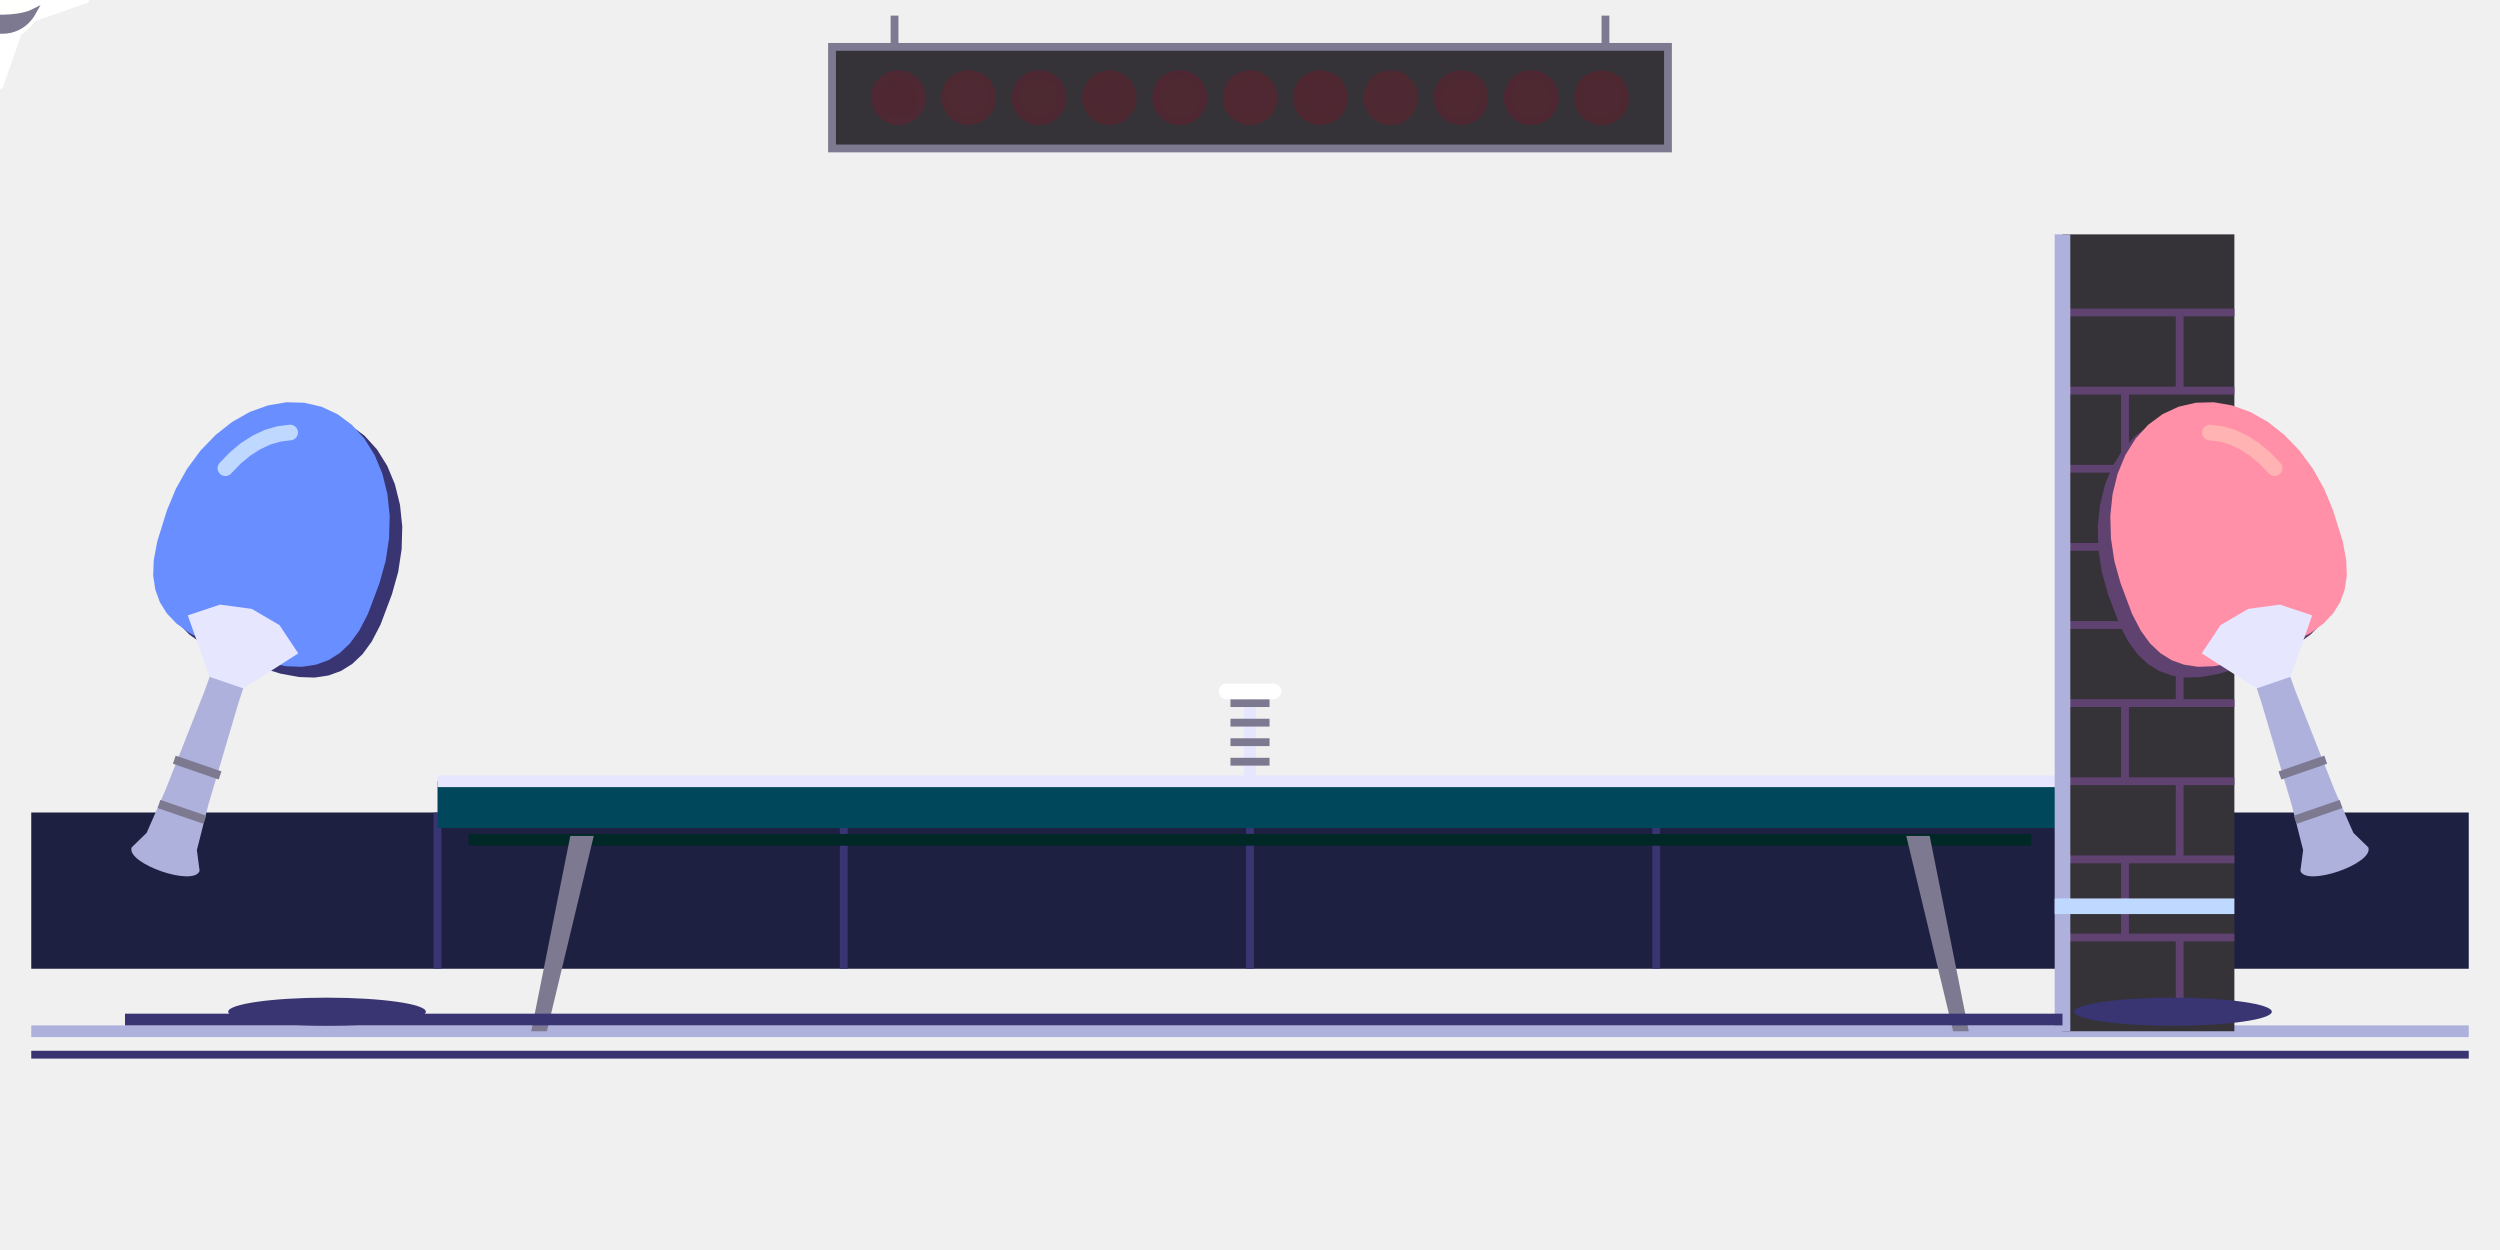
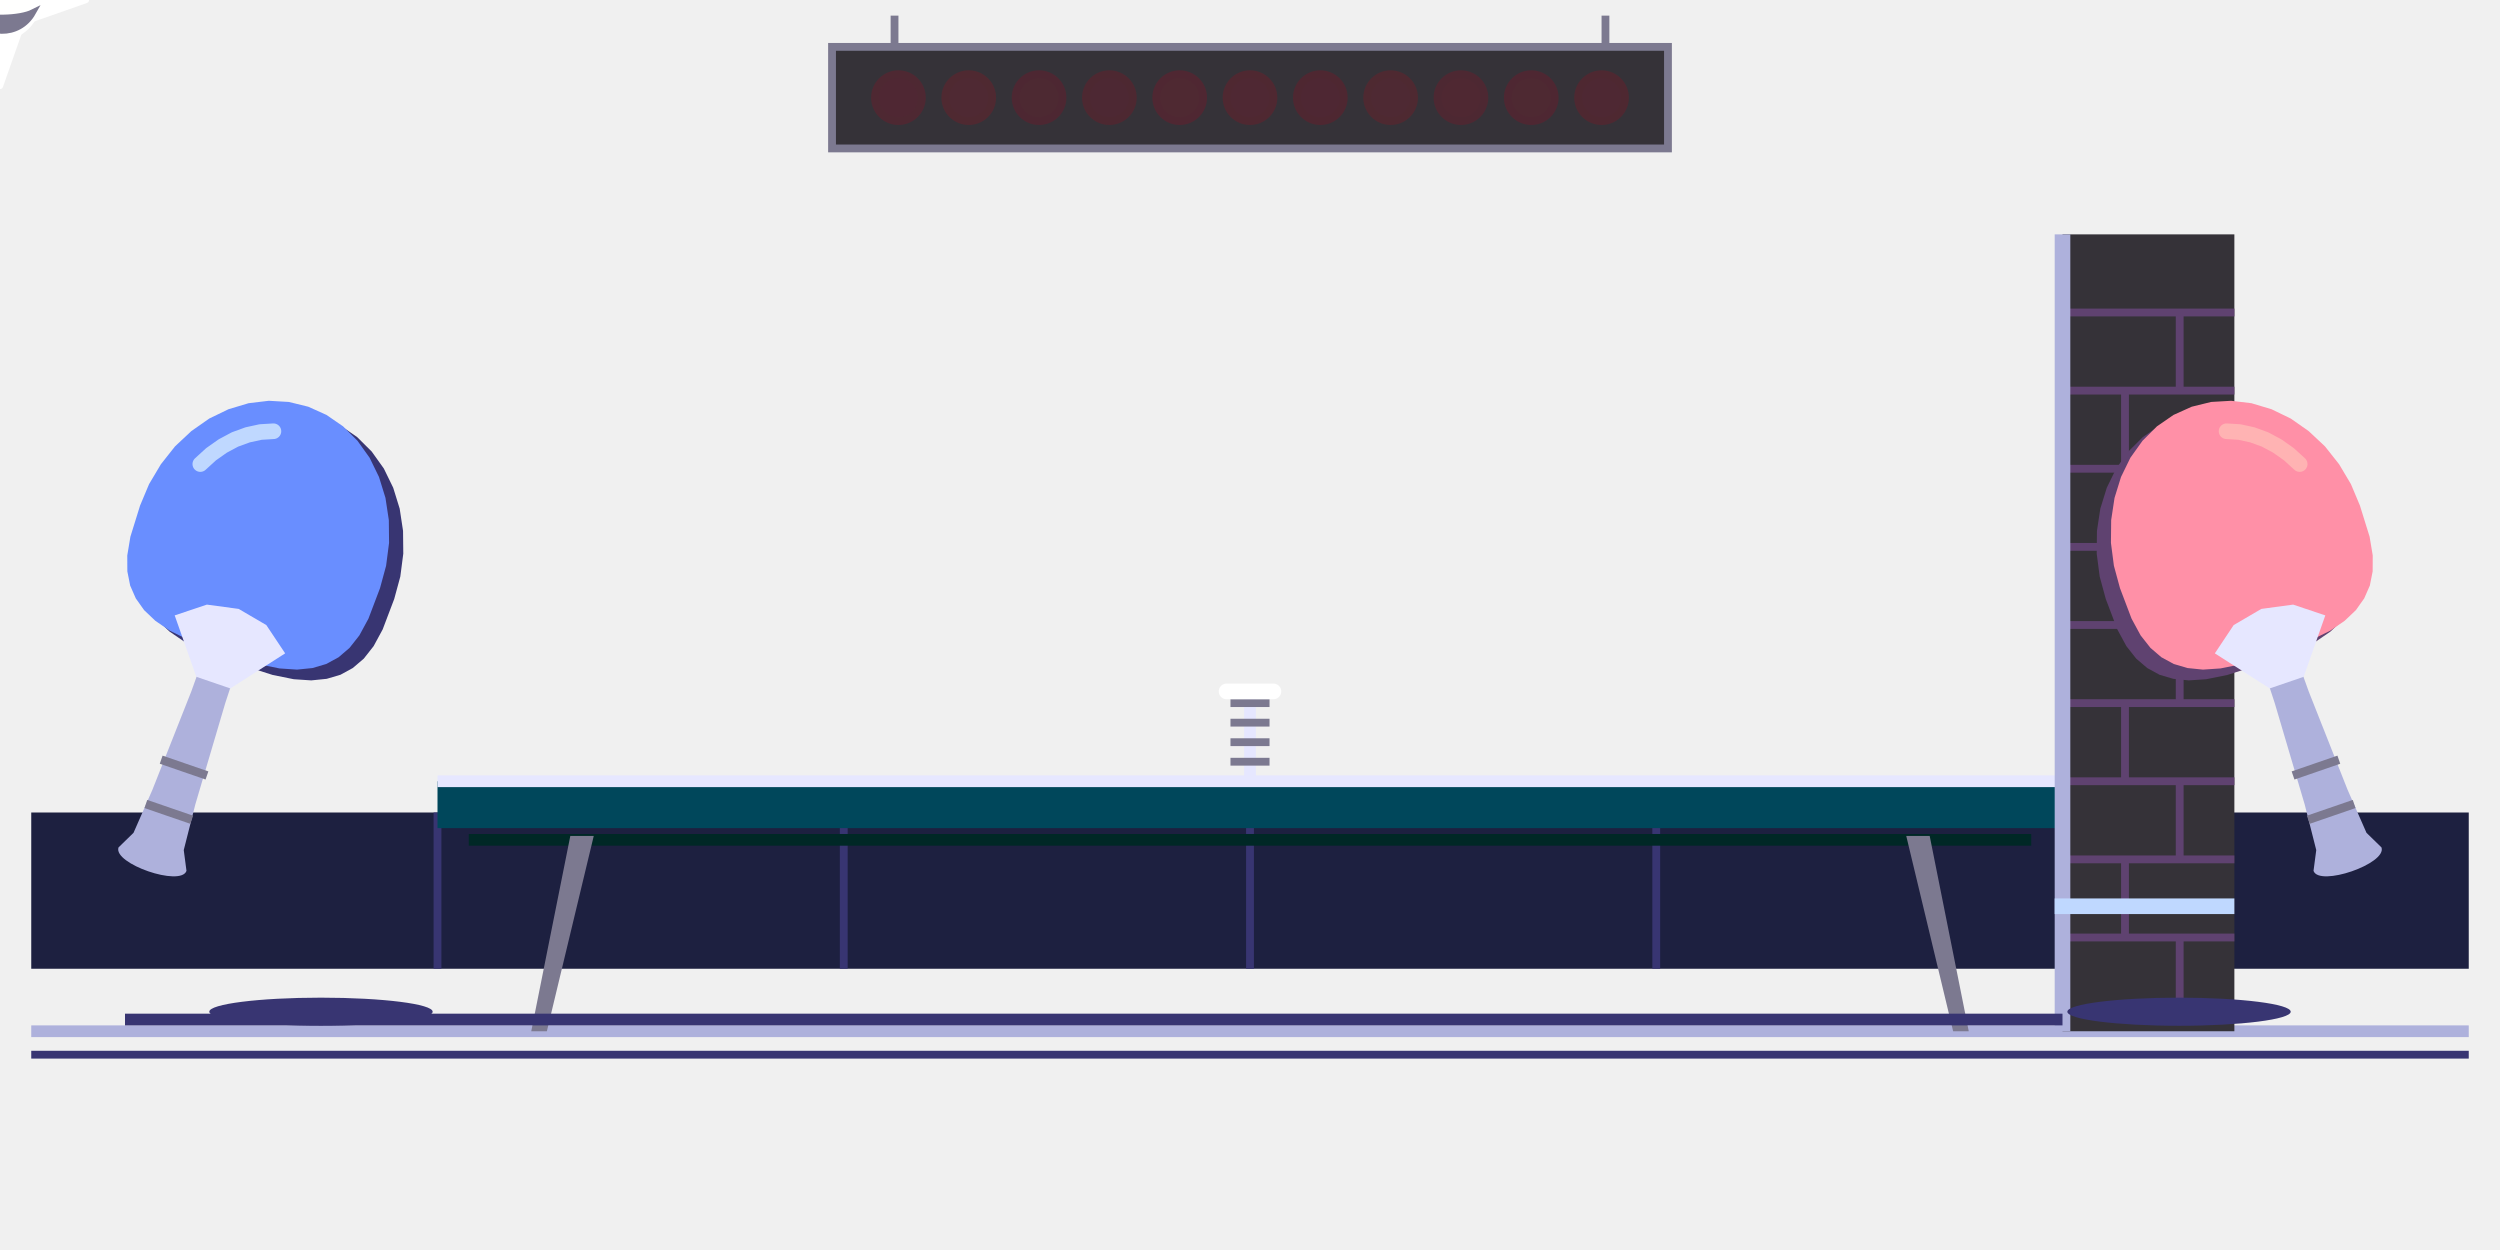
<svg xmlns="http://www.w3.org/2000/svg" version="1.1" x="0" y="0" width="320" height="160" viewBox="0 0 320 160">
  <g id="arena">
    <rect id="barrier" x="4" y="104" width="312" height="20" fill="#1D2040" />
    <path id="barrier_seams" d="M55.5 104 L56.5 104 L56.5 124 L55.5 124 L55.5 104 L107.5 104 L108.5 104 L108.5 124 L107.5 124 L107.5 104 L159.5 104 L160.5 104 L160.5 124 L159.5 124 L159.5 104 L211.5 104 L212.5 104 L212.5 124 L211.5 124 L211.5 104 L263.5 104 L264.5 104 L264.5 124 L263.5 124 L263.5 104 L211.5 104 L159.5 104 L107.5 104 L55.5 104 Z" fill="#383572" />
    <line id="floor" x1="4" y1="132" x2="316" y2="132" stroke="#AEB1DC" stroke-width="1.5" />
    <line id="lip" x1="4" y1="135" x2="316" y2="135" stroke="#383572" stroke-width="1" />
  </g>
  <g id="table">
    <g id="tabletop">
      <rect id="slab" x="56" y="100" width="208" height="6" fill="#00475B" />
      <line id="edge" x1="56" y1="100" x2="264" y2="100" stroke="#E6E7FF" stroke-width="1.5" />
      <line id="underside" x1="60" y1="107.5" x2="260" y2="107.5" stroke="#002826" stroke-width="1.5" />
    </g>
    <g id="legL">
      <path id="legLd" d="M76 107 L70 132 L68 132 L73 107 Z" fill="#7C7990" />
    </g>
    <g id="legR">
      <path id="legRd" d="M244 107 L250 132 L252 132 L247 107 Z" fill="#7C7990" />
    </g>
    <g id="net">
      <line id="netpost" x1="160" y1="88" x2="160" y2="100" stroke="#E6E7FF" stroke-width="1.5" />
      <path id="netmesh" d="M157.5 89.5 L162.5 89.5 L162.5 90.5 L157.5 90.5 L157.5 89.5 L157.5 92 L162.5 92 L162.5 93 L157.5 93 L157.5 92 L157.5 94.5 L162.5 94.5 L162.5 95.5 L157.5 95.5 L157.5 94.5 L157.5 97 L162.5 97 L162.5 98 L157.5 98 L157.5 97 L157.5 94.5 L157.5 92 L157.5 89.5 Z" fill="#7C7990" />
      <line id="nettape" x1="157" y1="88.5" x2="163" y2="88.5" stroke="#FFFFFF" stroke-width="2" stroke-linecap="round" />
    </g>
  </g>
  <g id="wall">
    <rect id="wallface" x="264" y="30" width="22" height="102" fill="#353238" />
    <g id="bricks">
      <line id="brick1" x1="264" y1="40" x2="286" y2="40" stroke="#5F4270" stroke-width="1" />
      <line id="brick2" x1="279" y1="40" x2="279" y2="50" stroke="#5F4270" stroke-width="1" />
      <line id="brick3" x1="264" y1="50" x2="286" y2="50" stroke="#5F4270" stroke-width="1" />
      <line id="brick4" x1="272" y1="50" x2="272" y2="60" stroke="#5F4270" stroke-width="1" />
      <line id="brick5" x1="264" y1="60" x2="286" y2="60" stroke="#5F4270" stroke-width="1" />
      <line id="brick6" x1="279" y1="60" x2="279" y2="70" stroke="#5F4270" stroke-width="1" />
      <line id="brick7" x1="264" y1="70" x2="286" y2="70" stroke="#5F4270" stroke-width="1" />
      <line id="brick8" x1="272" y1="70" x2="272" y2="80" stroke="#5F4270" stroke-width="1" />
      <line id="brick9" x1="264" y1="80" x2="286" y2="80" stroke="#5F4270" stroke-width="1" />
      <line id="brick10" x1="279" y1="80" x2="279" y2="90" stroke="#5F4270" stroke-width="1" />
      <line id="brick11" x1="264" y1="90" x2="286" y2="90" stroke="#5F4270" stroke-width="1" />
      <line id="brick12" x1="272" y1="90" x2="272" y2="100" stroke="#5F4270" stroke-width="1" />
      <line id="brick13" x1="264" y1="100" x2="286" y2="100" stroke="#5F4270" stroke-width="1" />
      <line id="brick14" x1="279" y1="100" x2="279" y2="110" stroke="#5F4270" stroke-width="1" />
      <line id="brick15" x1="264" y1="110" x2="286" y2="110" stroke="#5F4270" stroke-width="1" />
      <line id="brick16" x1="272" y1="110" x2="272" y2="120" stroke="#5F4270" stroke-width="1" />
      <line id="brick17" x1="264" y1="120" x2="286" y2="120" stroke="#5F4270" stroke-width="1" />
      <line id="brick18" x1="279" y1="120" x2="279" y2="130" stroke="#5F4270" stroke-width="1" />
    </g>
    <line id="wallfront" x1="264" y1="30" x2="264" y2="132" stroke="#AEB1DC" stroke-width="2" />
    <line id="tin" x1="263" y1="116" x2="286" y2="116" stroke="#BFD8FF" stroke-width="2" />
    <line id="courtline" x1="16" y1="130.5" x2="264" y2="130.5" stroke="#383572" stroke-width="1.5" />
  </g>
  <g id="shadow">
    <path id="shadowd" d="M5 0 C5 0.72 2.76 1.3 0 1.3 C-2.76 1.3 -5 0.72 -5 0 C-5 -0.72 -2.76 -1.3 0 -1.3 C2.76 -1.3 5 -0.72 5 0 Z" fill="#002826" stroke="#002826" stroke-width="0.5" />
  </g>
  <g id="padL">
-     <path id="padshadowL" d="M54.51 129.5 C54.51 130.49 48.85 131.3 41.86 131.3 C34.88 131.3 29.21 130.49 29.21 129.5 C29.21 128.51 34.88 127.7 41.86 127.7 C48.85 127.7 54.51 128.51 54.51 129.5 Z" fill="#383572" />
+     <path id="padshadowL" d="M55.38 129.5 C55.38 130.49 48.98 131.3 41.08 131.3 C33.19 131.3 26.79 130.49 26.79 129.5 C26.79 128.51 33.19 127.7 41.08 127.7 C48.98 127.7 55.38 128.51 55.38 129.5 Z" fill="#383572" />
    <g id="batL">
-       <path id="handleL" d="M28.53 81.93 L26.16 88.52 L21.19 101.09 L18.77 106.6 L16.85 108.47 C16.14 110.55 24.83 113.55 25.55 111.47 L25.2 108.81 L26.68 102.97 L30.51 90.01 L32.69 83.36 Z" fill="#AEB1DC" />
-       <line id="gripL1" x1="22.31" y1="97.24" x2="28.17" y2="99.26" stroke="#7C7990" stroke-width="1.1" />
-       <line id="gripL2" x1="20.35" y1="102.91" x2="26.22" y2="104.93" stroke="#7C7990" stroke-width="1.1" />
-       <path id="rimL" d="M50.17 76.06 L50.97 73.2 L51.41 70.29 L51.49 67.4 L51.2 64.62 L50.55 62 L49.56 59.62 L48.25 57.52 L46.65 55.76 L44.8 54.39 L42.75 53.44 L40.55 52.93 L38.25 52.87 L35.91 53.27 L33.58 54.11 L31.33 55.38 L29.21 57.05 L27.27 59.06 L25.56 61.38 L24.12 63.95 L22.98 66.7 L21.74 70.68 L21.29 73.07 L21.22 75.08 L21.49 76.85 L22.07 78.45 L22.97 79.9 L24.21 81.2 L25.84 82.39 L27.99 83.5 L31.89 84.97 L35.88 86.22 L38.26 86.66 L40.27 86.73 L42.05 86.46 L43.65 85.88 L45.09 84.98 L46.4 83.74 L47.58 82.12 L48.7 79.97 Z" fill="#383572" />
-       <path id="bladeL" d="M48.56 74.68 L49.36 71.82 L49.8 68.91 L49.88 66.02 L49.59 63.24 L48.94 60.62 L47.95 58.24 L46.64 56.14 L45.04 54.38 L43.19 53.01 L41.14 52.06 L38.94 51.55 L36.64 51.49 L34.3 51.89 L31.97 52.73 L29.72 54 L27.6 55.67 L25.66 57.68 L23.95 60 L22.51 62.57 L21.37 65.32 L20.13 69.3 L19.68 71.69 L19.61 73.7 L19.88 75.47 L20.46 77.07 L21.36 78.52 L22.6 79.82 L24.23 81.01 L26.38 82.12 L30.28 83.59 L34.27 84.84 L36.65 85.28 L38.66 85.35 L40.44 85.08 L42.04 84.5 L43.48 83.6 L44.79 82.36 L45.97 80.74 L47.09 78.59 Z" fill="#698EFF" />
-       <path id="throatL" d="M26.81 86.63 L24.04 78.77 L28.16 77.39 L32.23 77.94 L35.77 80.01 L38.18 83.63 L31.16 88.12 Z" fill="#E6E7FF" />
-       <path id="sheenL" d="M37.14 55.36 L35.71 55.54 L34.26 55.96 L32.83 56.63 L31.44 57.52 L30.1 58.63 L28.85 59.93" fill="none" stroke="#BFD8FF" stroke-width="2" stroke-linecap="round" stroke-linejoin="round" />
+       <path id="handleL" d="M26.85 81.93 L24.48 88.52 L19.51 101.09 L17.09 106.6 L15.17 108.47 C14.45 110.55 23.15 113.55 23.87 111.47 L23.52 108.81 L25 102.97 L28.83 90.01 L31.01 83.36 Z" fill="#AEB1DC" />
+       <line id="gripL1" x1="20.63" y1="97.24" x2="26.49" y2="99.26" stroke="#7C7990" stroke-width="1.1" />
+       <line id="gripL2" x1="18.67" y1="102.91" x2="24.54" y2="104.93" stroke="#7C7990" stroke-width="1.1" />
+       <path id="rimL" d="M50.46 76.67 L51.24 73.8 L51.62 70.87 L51.59 67.95 L51.16 65.11 L50.33 62.43 L49.13 59.97 L47.58 57.8 L45.72 55.95 L43.61 54.49 L41.28 53.44 L38.8 52.83 L36.23 52.68 L33.63 52.99 L31.07 53.76 L28.61 54.95 L26.31 56.56 L24.22 58.52 L22.41 60.81 L20.9 63.35 L19.74 66.09 L18.51 70.08 L18.11 72.48 L18.12 74.51 L18.48 76.33 L19.2 77.97 L20.26 79.47 L21.7 80.84 L23.56 82.11 L26 83.32 L30.42 84.97 L34.92 86.4 L37.6 86.94 L39.84 87.09 L41.82 86.89 L43.58 86.37 L45.15 85.51 L46.56 84.31 L47.82 82.71 L48.98 80.57 Z" fill="#383572" />
+       <path id="bladeL" d="M48.64 75.29 L49.42 72.42 L49.8 69.49 L49.77 66.57 L49.34 63.73 L48.51 61.05 L47.31 58.59 L45.76 56.42 L43.91 54.57 L41.79 53.11 L39.46 52.06 L36.98 51.45 L34.41 51.3 L31.82 51.61 L29.25 52.38 L26.79 53.57 L24.49 55.18 L22.4 57.14 L20.59 59.43 L19.08 61.97 L17.93 64.71 L16.69 68.7 L16.29 71.1 L16.3 73.13 L16.66 74.95 L17.38 76.59 L18.44 78.09 L19.88 79.46 L21.74 80.73 L24.18 81.94 L28.6 83.59 L33.1 85.02 L35.78 85.56 L38.02 85.71 L40 85.51 L41.76 84.99 L43.34 84.13 L44.74 82.93 L46 81.33 L47.16 79.19 Z" fill="#698EFF" />
+       <path id="throatL" d="M25.13 86.63 L22.36 78.77 L26.48 77.39 L30.55 77.94 L34.09 80.01 L36.5 83.63 L29.48 88.12 Z" fill="#E6E7FF" />
+       <path id="sheenL" d="M35 55.2 L33.35 55.3 L31.7 55.66 L30.08 56.25 L28.51 57.09 L27.02 58.14 L25.64 59.4" fill="none" stroke="#BFD8FF" stroke-width="2" stroke-linecap="round" stroke-linejoin="round" />
    </g>
  </g>
  <g id="padR">
-     <path id="padshadowR" d="M290.79 129.5 C290.79 130.49 285.12 131.3 278.14 131.3 C271.15 131.3 265.49 130.49 265.49 129.5 C265.49 128.51 271.15 127.7 278.14 127.7 C285.12 127.7 290.79 128.51 290.79 129.5 Z" fill="#383572" />
+     <path id="padshadowR" d="M293.21 129.5 C293.21 130.49 286.81 131.3 278.92 131.3 C271.02 131.3 264.62 130.49 264.62 129.5 C264.62 128.51 271.02 127.7 278.92 127.7 C286.81 127.7 293.21 128.51 293.21 129.5 Z" fill="#383572" />
    <g id="batR">
-       <path id="handleR" d="M287.31 83.36 L289.49 90.01 L293.32 102.97 L294.8 108.81 L294.45 111.47 C295.17 113.55 303.86 110.55 303.15 108.47 L301.23 106.6 L298.81 101.09 L293.84 88.52 L291.47 81.93 Z" fill="#AEB1DC" />
-       <line id="gripR1" x1="291.83" y1="99.26" x2="297.69" y2="97.24" stroke="#7C7990" stroke-width="1.1" />
-       <line id="gripR2" x1="293.78" y1="104.93" x2="299.65" y2="102.91" stroke="#7C7990" stroke-width="1.1" />
-       <path id="rimR" d="M297.02 66.7 L295.88 63.95 L294.44 61.38 L292.73 59.06 L290.79 57.05 L288.67 55.38 L286.42 54.11 L284.09 53.27 L281.75 52.87 L279.45 52.93 L277.25 53.44 L275.2 54.39 L273.35 55.76 L271.75 57.52 L270.44 59.62 L269.45 62 L268.8 64.62 L268.51 67.4 L268.59 70.29 L269.03 73.2 L269.83 76.06 L271.3 79.97 L272.42 82.12 L273.6 83.74 L274.91 84.98 L276.35 85.88 L277.95 86.46 L279.73 86.73 L281.74 86.66 L284.12 86.22 L288.11 84.97 L292.01 83.5 L294.16 82.39 L295.79 81.2 L297.03 79.9 L297.93 78.45 L298.51 76.85 L298.78 75.08 L298.71 73.07 L298.26 70.68 Z" fill="#5F4270" />
-       <path id="bladeR" d="M298.63 65.32 L297.49 62.57 L296.05 60 L294.34 57.68 L292.4 55.67 L290.28 54 L288.03 52.73 L285.7 51.89 L283.36 51.49 L281.06 51.55 L278.86 52.06 L276.81 53.01 L274.96 54.38 L273.36 56.14 L272.05 58.24 L271.06 60.62 L270.41 63.24 L270.12 66.02 L270.2 68.91 L270.64 71.82 L271.44 74.68 L272.91 78.59 L274.03 80.74 L275.21 82.36 L276.52 83.6 L277.96 84.5 L279.56 85.08 L281.34 85.35 L283.35 85.28 L285.73 84.84 L289.72 83.59 L293.62 82.12 L295.77 81.01 L297.4 79.82 L298.64 78.52 L299.54 77.07 L300.12 75.47 L300.39 73.7 L300.32 71.69 L299.87 69.3 Z" fill="#FF90A7" />
-       <path id="throatR" d="M288.84 88.12 L281.82 83.63 L284.23 80.01 L287.77 77.94 L291.84 77.39 L295.96 78.77 L293.19 86.63 Z" fill="#E6E7FF" />
-       <path id="sheenR" d="M291.15 59.93 L289.9 58.63 L288.56 57.52 L287.17 56.63 L285.74 55.96 L284.29 55.54 L282.86 55.36" fill="none" stroke="#FFB3B3" stroke-width="2" stroke-linecap="round" stroke-linejoin="round" />
+       <path id="handleR" d="M288.99 83.36 L291.17 90.01 L295 102.97 L296.48 108.81 L296.13 111.47 C296.85 113.55 305.55 110.55 304.83 108.47 L302.91 106.6 L300.49 101.09 L295.52 88.52 L293.15 81.93 Z" fill="#AEB1DC" />
+       <line id="gripR1" x1="293.51" y1="99.26" x2="299.37" y2="97.24" stroke="#7C7990" stroke-width="1.1" />
+       <line id="gripR2" x1="295.46" y1="104.93" x2="301.33" y2="102.91" stroke="#7C7990" stroke-width="1.1" />
+       <path id="rimR" d="M300.26 66.09 L299.1 63.35 L297.59 60.81 L295.78 58.52 L293.69 56.56 L291.39 54.95 L288.93 53.76 L286.37 52.99 L283.77 52.68 L281.2 52.83 L278.72 53.44 L276.39 54.49 L274.28 55.95 L272.42 57.8 L270.87 59.97 L269.67 62.43 L268.84 65.11 L268.41 67.95 L268.38 70.87 L268.76 73.8 L269.54 76.67 L271.02 80.57 L272.18 82.71 L273.44 84.31 L274.85 85.51 L276.42 86.37 L278.18 86.89 L280.16 87.09 L282.4 86.94 L285.08 86.4 L289.58 84.97 L294 83.32 L296.44 82.11 L298.3 80.84 L299.74 79.47 L300.8 77.97 L301.52 76.33 L301.88 74.51 L301.89 72.48 L301.49 70.08 Z" fill="#5F4270" />
+       <path id="bladeR" d="M302.07 64.71 L300.92 61.97 L299.41 59.43 L297.6 57.14 L295.51 55.18 L293.21 53.57 L290.75 52.38 L288.18 51.61 L285.59 51.3 L283.02 51.45 L280.54 52.06 L278.21 53.11 L276.09 54.57 L274.24 56.42 L272.69 58.59 L271.49 61.05 L270.66 63.73 L270.23 66.57 L270.2 69.49 L270.58 72.42 L271.36 75.29 L272.84 79.19 L274 81.33 L275.26 82.93 L276.66 84.13 L278.24 84.99 L280 85.51 L281.98 85.71 L284.22 85.56 L286.9 85.02 L291.4 83.59 L295.82 81.94 L298.26 80.73 L300.12 79.46 L301.56 78.09 L302.62 76.59 L303.34 74.95 L303.7 73.13 L303.71 71.1 L303.31 68.7 Z" fill="#FF90A7" />
+       <path id="throatR" d="M290.52 88.12 L283.5 83.63 L285.91 80.01 L289.45 77.94 L293.52 77.39 L297.64 78.77 L294.87 86.63 Z" fill="#E6E7FF" />
+       <path id="sheenR" d="M294.36 59.4 L292.98 58.14 L291.49 57.09 L289.92 56.25 L288.3 55.66 L286.65 55.3 L285 55.2" fill="none" stroke="#FFB3B3" stroke-width="2" stroke-linecap="round" stroke-linejoin="round" />
    </g>
  </g>
  <g id="score">
    <line id="wire1" x1="114.5" y1="2" x2="114.5" y2="6" stroke="#7C7990" stroke-width="1" />
    <line id="wire2" x1="205.5" y1="2" x2="205.5" y2="6" stroke="#7C7990" stroke-width="1" />
    <rect id="board" x="106.5" y="6" width="107" height="13" fill="#353238" stroke="#7C7990" stroke-width="1" />
    <circle id="pip1" cx="205" cy="12.5" r="3" fill="#4E2833" stroke="#4E2831" stroke-width="1" />
    <circle id="pip2" cx="196" cy="12.5" r="3" fill="#4E2932" stroke="#4E2732" stroke-width="1" />
    <circle id="pip3" cx="187" cy="12.5" r="3" fill="#4F2832" stroke="#4D2832" stroke-width="1" />
    <circle id="pip4" cx="178" cy="12.5" r="3" fill="#4E2933" stroke="#4E2931" stroke-width="1" />
    <circle id="pip5" cx="169" cy="12.5" r="3" fill="#4E2733" stroke="#4E2731" stroke-width="1" />
    <circle id="pip6" cx="160" cy="12.5" r="3" fill="#4F2833" stroke="#4F2831" stroke-width="1" />
    <circle id="pip7" cx="151" cy="12.5" r="3" fill="#4F2932" stroke="#4F2732" stroke-width="1" />
    <circle id="pip8" cx="142" cy="12.5" r="3" fill="#4D2833" stroke="#4D2831" stroke-width="1" />
    <circle id="pip9" cx="133" cy="12.5" r="3" fill="#4D2932" stroke="#4D2732" stroke-width="1" />
    <circle id="pip10" cx="124" cy="12.5" r="3" fill="#4F2933" stroke="#4F2931" stroke-width="1" />
    <circle id="pip11" cx="115" cy="12.5" r="3" fill="#4F2733" stroke="#4E2832" stroke-width="1" />
  </g>
  <g id="ball">
    <g id="glow">
      <path id="glowstar" d="M0 -11 L2.86 -2.86 L11 0 L2.86 2.86 L0 11 L-2.86 2.86 L-11 0 L-2.86 -2.86 Z" fill="#FFFFFF" stroke="#FFFFFF" stroke-width="0.8" stroke-linejoin="round" />
    </g>
    <circle id="ballbody" cx="0" cy="0" r="4.6" fill="#FFFFFE" stroke="#FFFFFF" stroke-width="1.2" />
    <path id="ballshade" d="M-3.6 1.6 C-2 4.6 2.4 4.8 4.2 1.6 C2.6 2.4 -1.6 2.6 -3.6 1.6 Z" fill="#7C7990" stroke="#7C7990" stroke-width="0.8" />
    <circle id="ballglint" cx="-1.5" cy="-1.6" r="1.1" fill="#E6E7FF" stroke="#E6E7FF" stroke-width="0.5" />
  </g>
</svg>
